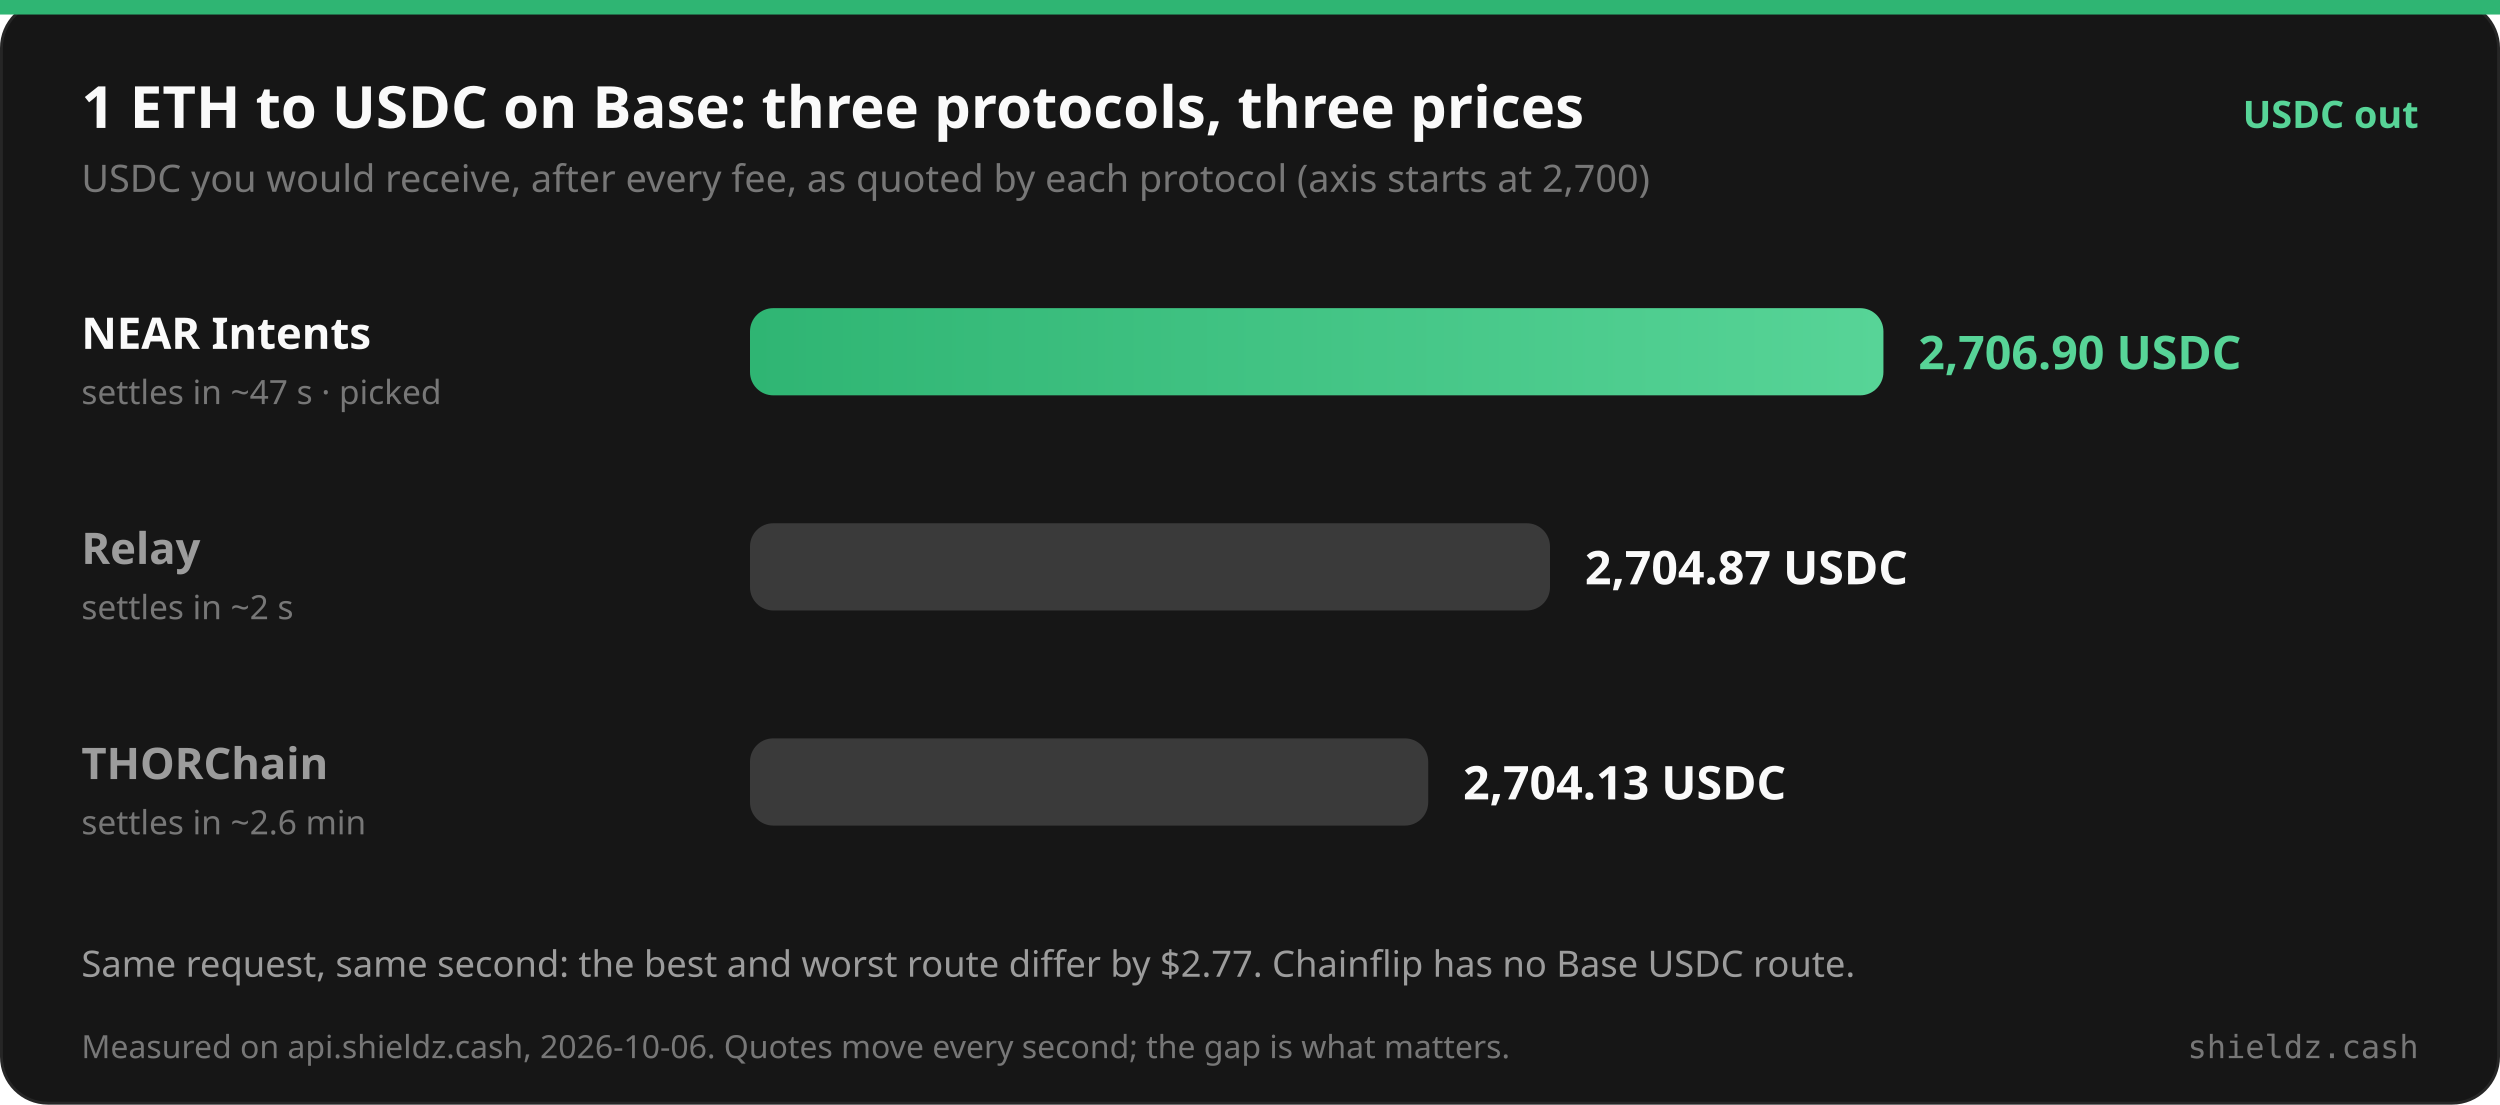
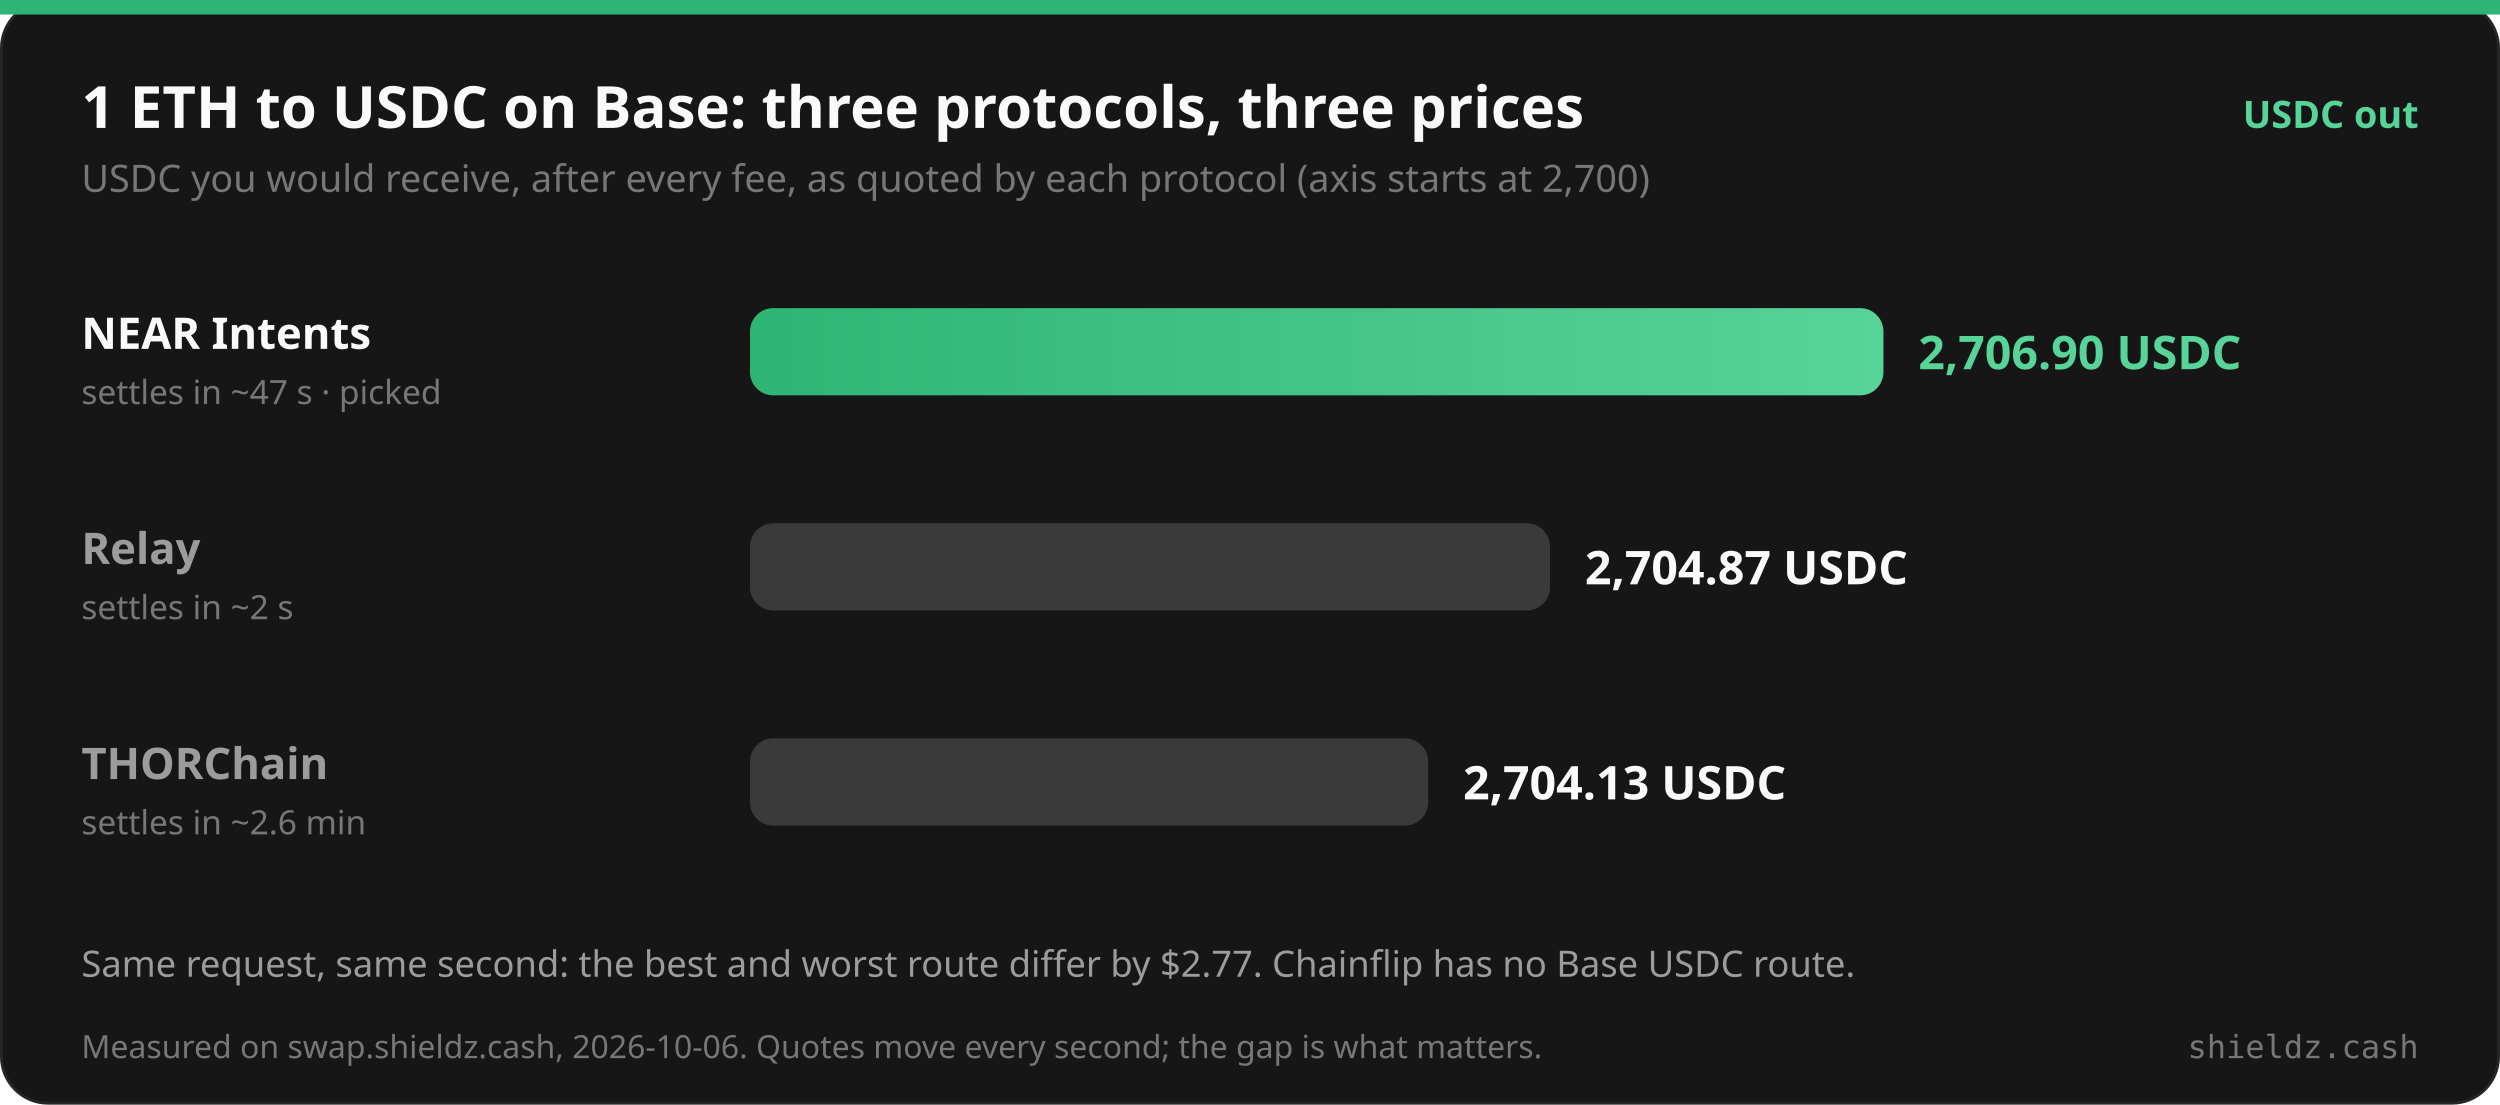
<svg xmlns="http://www.w3.org/2000/svg" viewBox="0 0 860 380" width="860" height="380" role="img" aria-label="One ETH to USDC on Base, quoted by three protocols at the same moment: NEAR Intents 2,706.90 USDC, Relay 2,704.87 USDC, THORChain 2,704.13 USDC. NEAR Intents was picked.">
  <defs>
    <linearGradient id="g" x1="0" y1="0" x2="1" y2="0">
      <stop offset="0" stop-color="#2fb573" />
      <stop offset="1" stop-color="#57d497" />
    </linearGradient>
  </defs>
  <rect x="0.5" y="0.5" width="859" height="379" rx="16" fill="#161616" stroke="#262626" />
  <rect x="0" y="0" width="860" height="5" fill="#2fb573" />
  <text x="28" y="44" font-size="20" font-weight="700" fill="#fafafa" font-family="ui-sans-serif,system-ui,sans-serif">1 ETH to USDC on Base: three protocols, three prices</text>
  <text x="28" y="66" font-size="13" fill="#777" font-family="ui-sans-serif,system-ui,sans-serif">USDC you would receive, after every fee, as quoted by each protocol (axis starts at 2,700)</text>
  <text x="832" y="44" text-anchor="end" font-size="13" font-weight="600" fill="#57d497" font-family="ui-sans-serif,system-ui,sans-serif">USDC out</text>
  <text x="28" y="120" font-size="15" font-weight="600" fill="#fafafa" font-family="ui-sans-serif,system-ui,sans-serif">NEAR Intents</text>
  <text x="28" y="139" font-size="11.5" fill="#777" font-family="ui-sans-serif,system-ui,sans-serif">settles in ~47 s · picked</text>
  <rect x="258" y="106" width="389.9" height="30" rx="8" fill="url(#g)" />
  <text x="659.9" y="127" font-size="16" font-weight="700" fill="#57d497" font-family="ui-sans-serif,system-ui,sans-serif">2,706.90 USDC</text>
  <text x="28" y="194" font-size="15" font-weight="600" fill="#9c9c9c" font-family="ui-sans-serif,system-ui,sans-serif">Relay</text>
  <text x="28" y="213" font-size="11.5" fill="#777" font-family="ui-sans-serif,system-ui,sans-serif">settles in ~2 s</text>
  <rect x="258" y="180" width="275.2" height="30" rx="8" fill="#3a3a3a" />
  <text x="545.2" y="201" font-size="16" font-weight="700" fill="#fafafa" font-family="ui-sans-serif,system-ui,sans-serif">2,704.87 USDC</text>
  <text x="28" y="268" font-size="15" font-weight="600" fill="#9c9c9c" font-family="ui-sans-serif,system-ui,sans-serif">THORChain</text>
  <text x="28" y="287" font-size="11.5" fill="#777" font-family="ui-sans-serif,system-ui,sans-serif">settles in ~2.6 min</text>
  <rect x="258" y="254" width="233.3" height="30" rx="8" fill="#3a3a3a" />
  <text x="503.3" y="275" font-size="16" font-weight="700" fill="#fafafa" font-family="ui-sans-serif,system-ui,sans-serif">2,704.13 USDC</text>
  <text x="28" y="336" font-size="12.5" fill="#9c9c9c" font-family="ui-sans-serif,system-ui,sans-serif">Same request, same second: the best and worst route differ by $2.77. Chainflip has no Base USDC route.</text>
-   <text x="28" y="364" font-size="11" fill="#777" font-family="ui-sans-serif,system-ui,sans-serif">Measured on api.shieldz.cash, 2026-10-06. Quotes move every second; the gap is what matters.</text>
+   <text x="28" y="364" font-size="11" fill="#777" font-family="ui-sans-serif,system-ui,sans-serif">Measured on swap.shieldz.cash, 2026-10-06. Quotes move every second; the gap is what matters.</text>
  <text x="832" y="364" text-anchor="end" font-size="11" fill="#777" font-family="Menlo,ui-monospace,monospace">shieldz.cash</text>
</svg>
